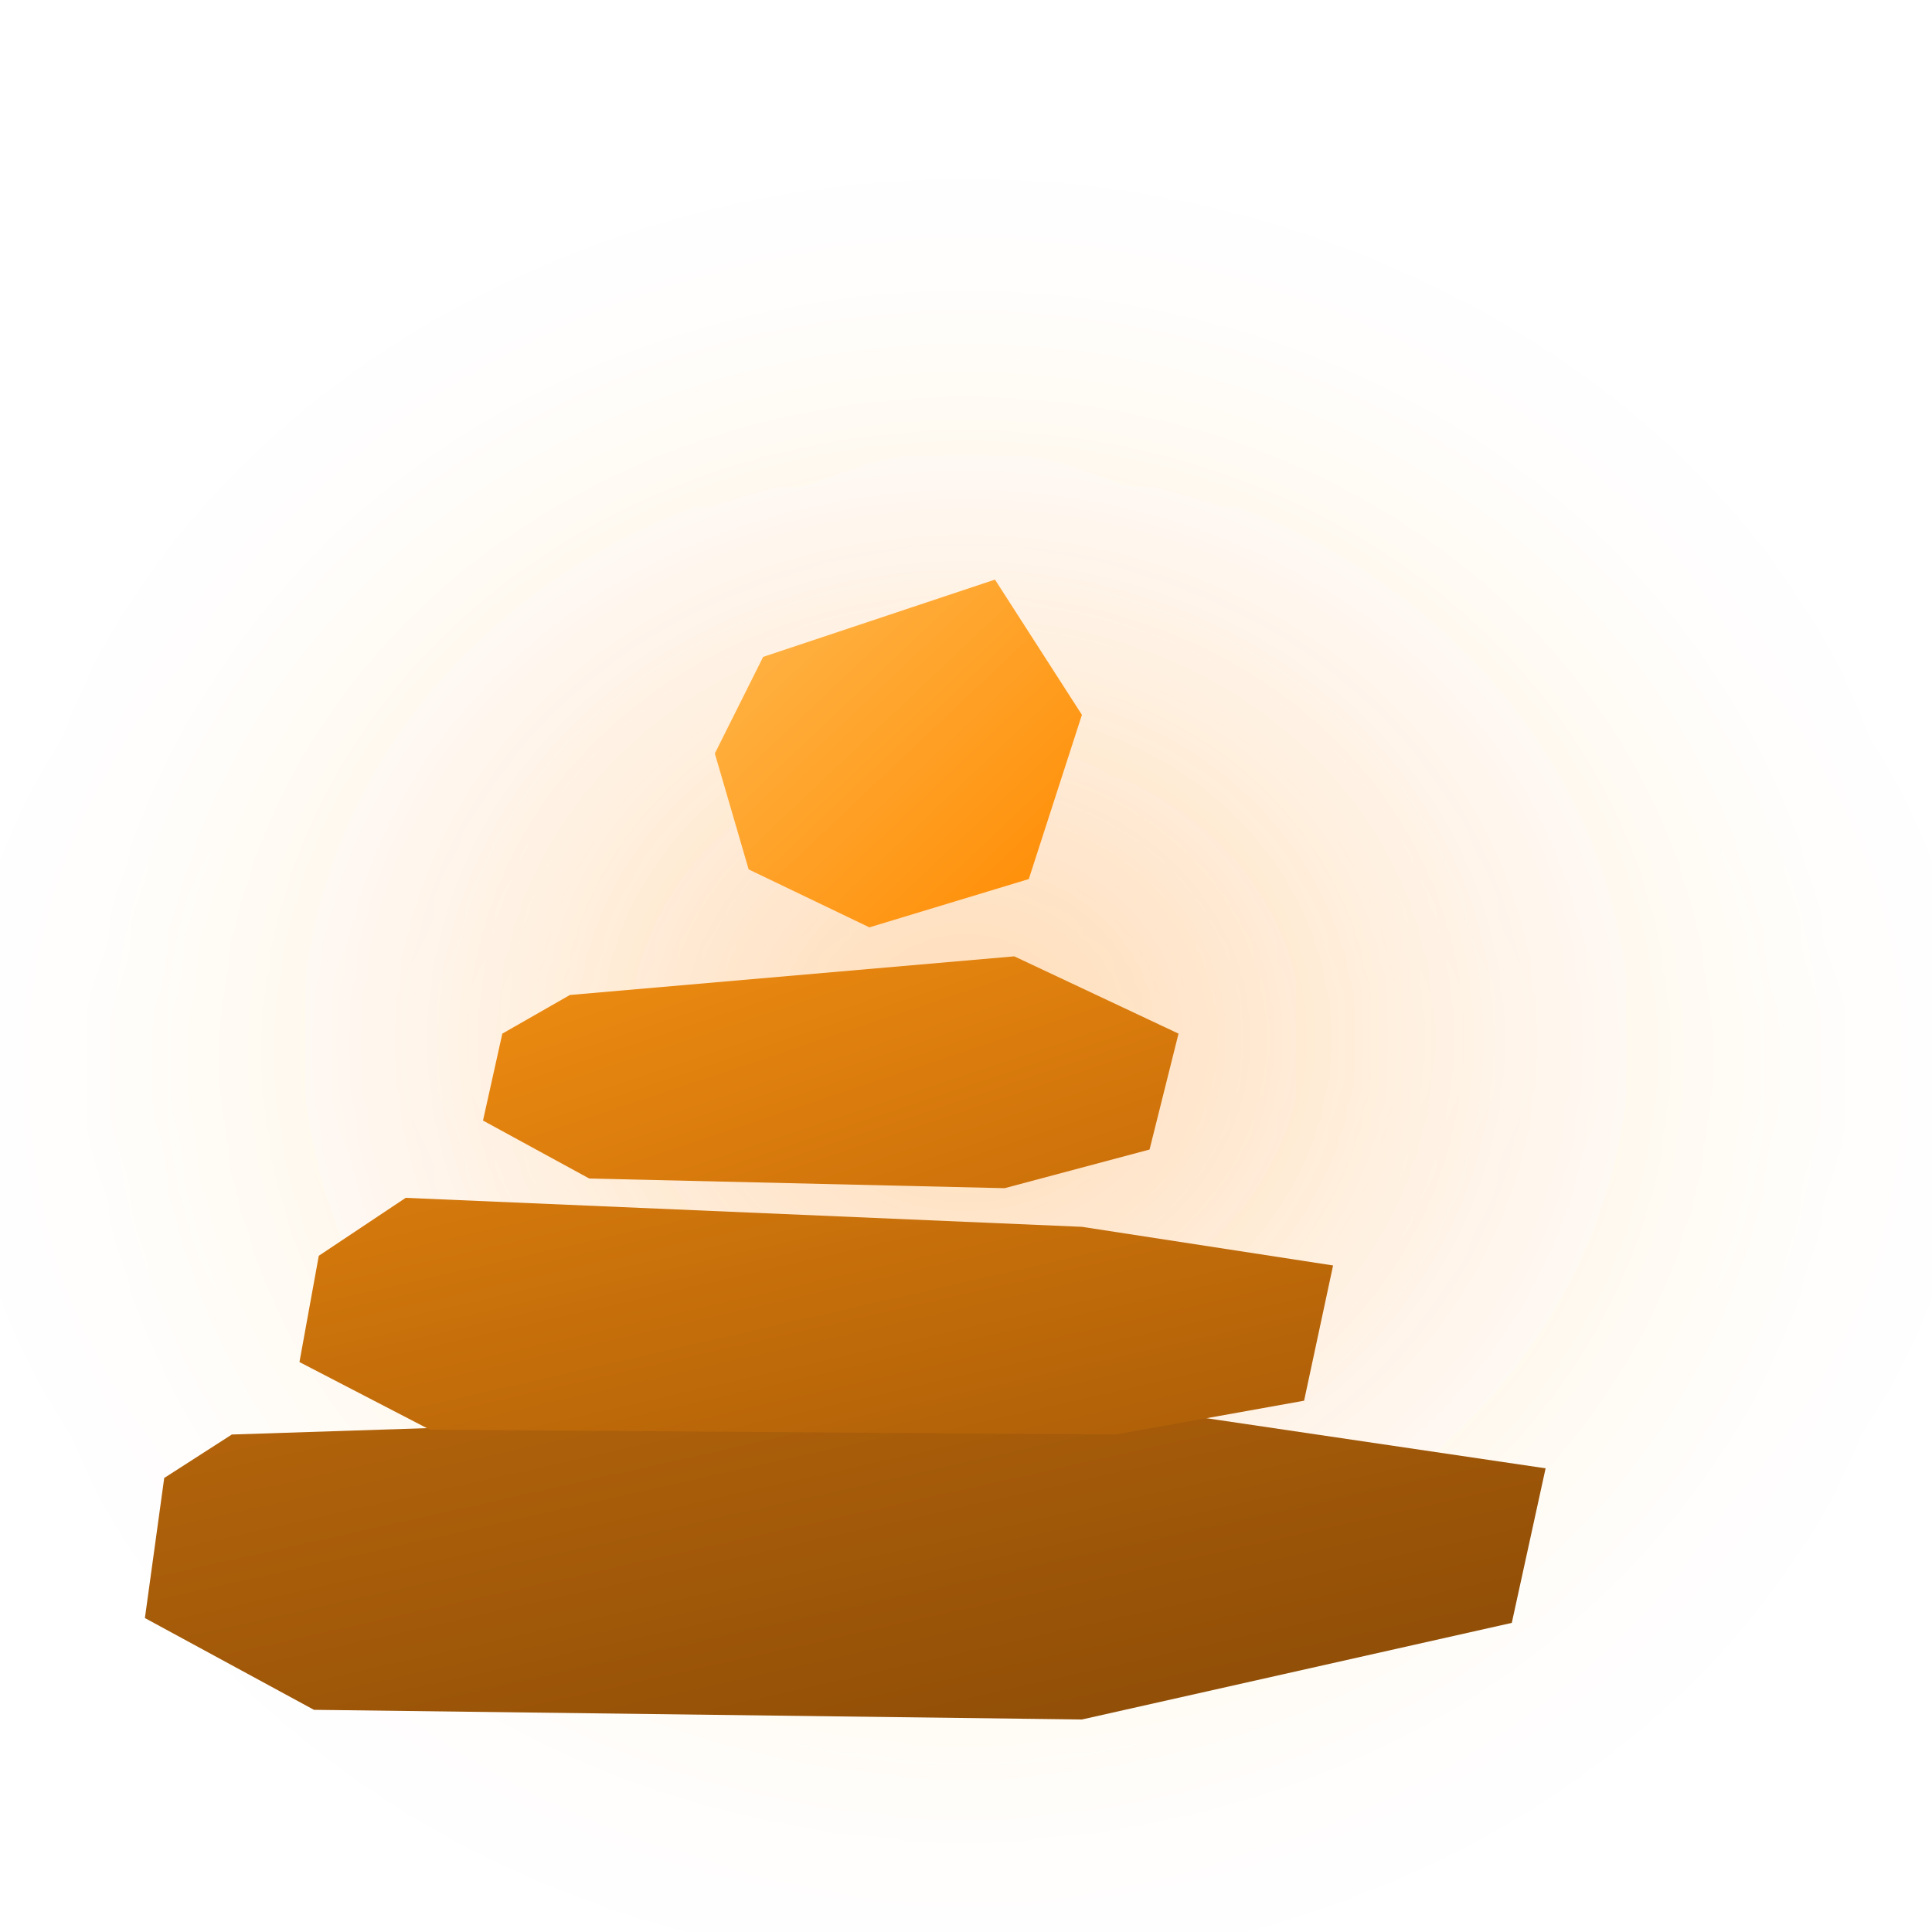
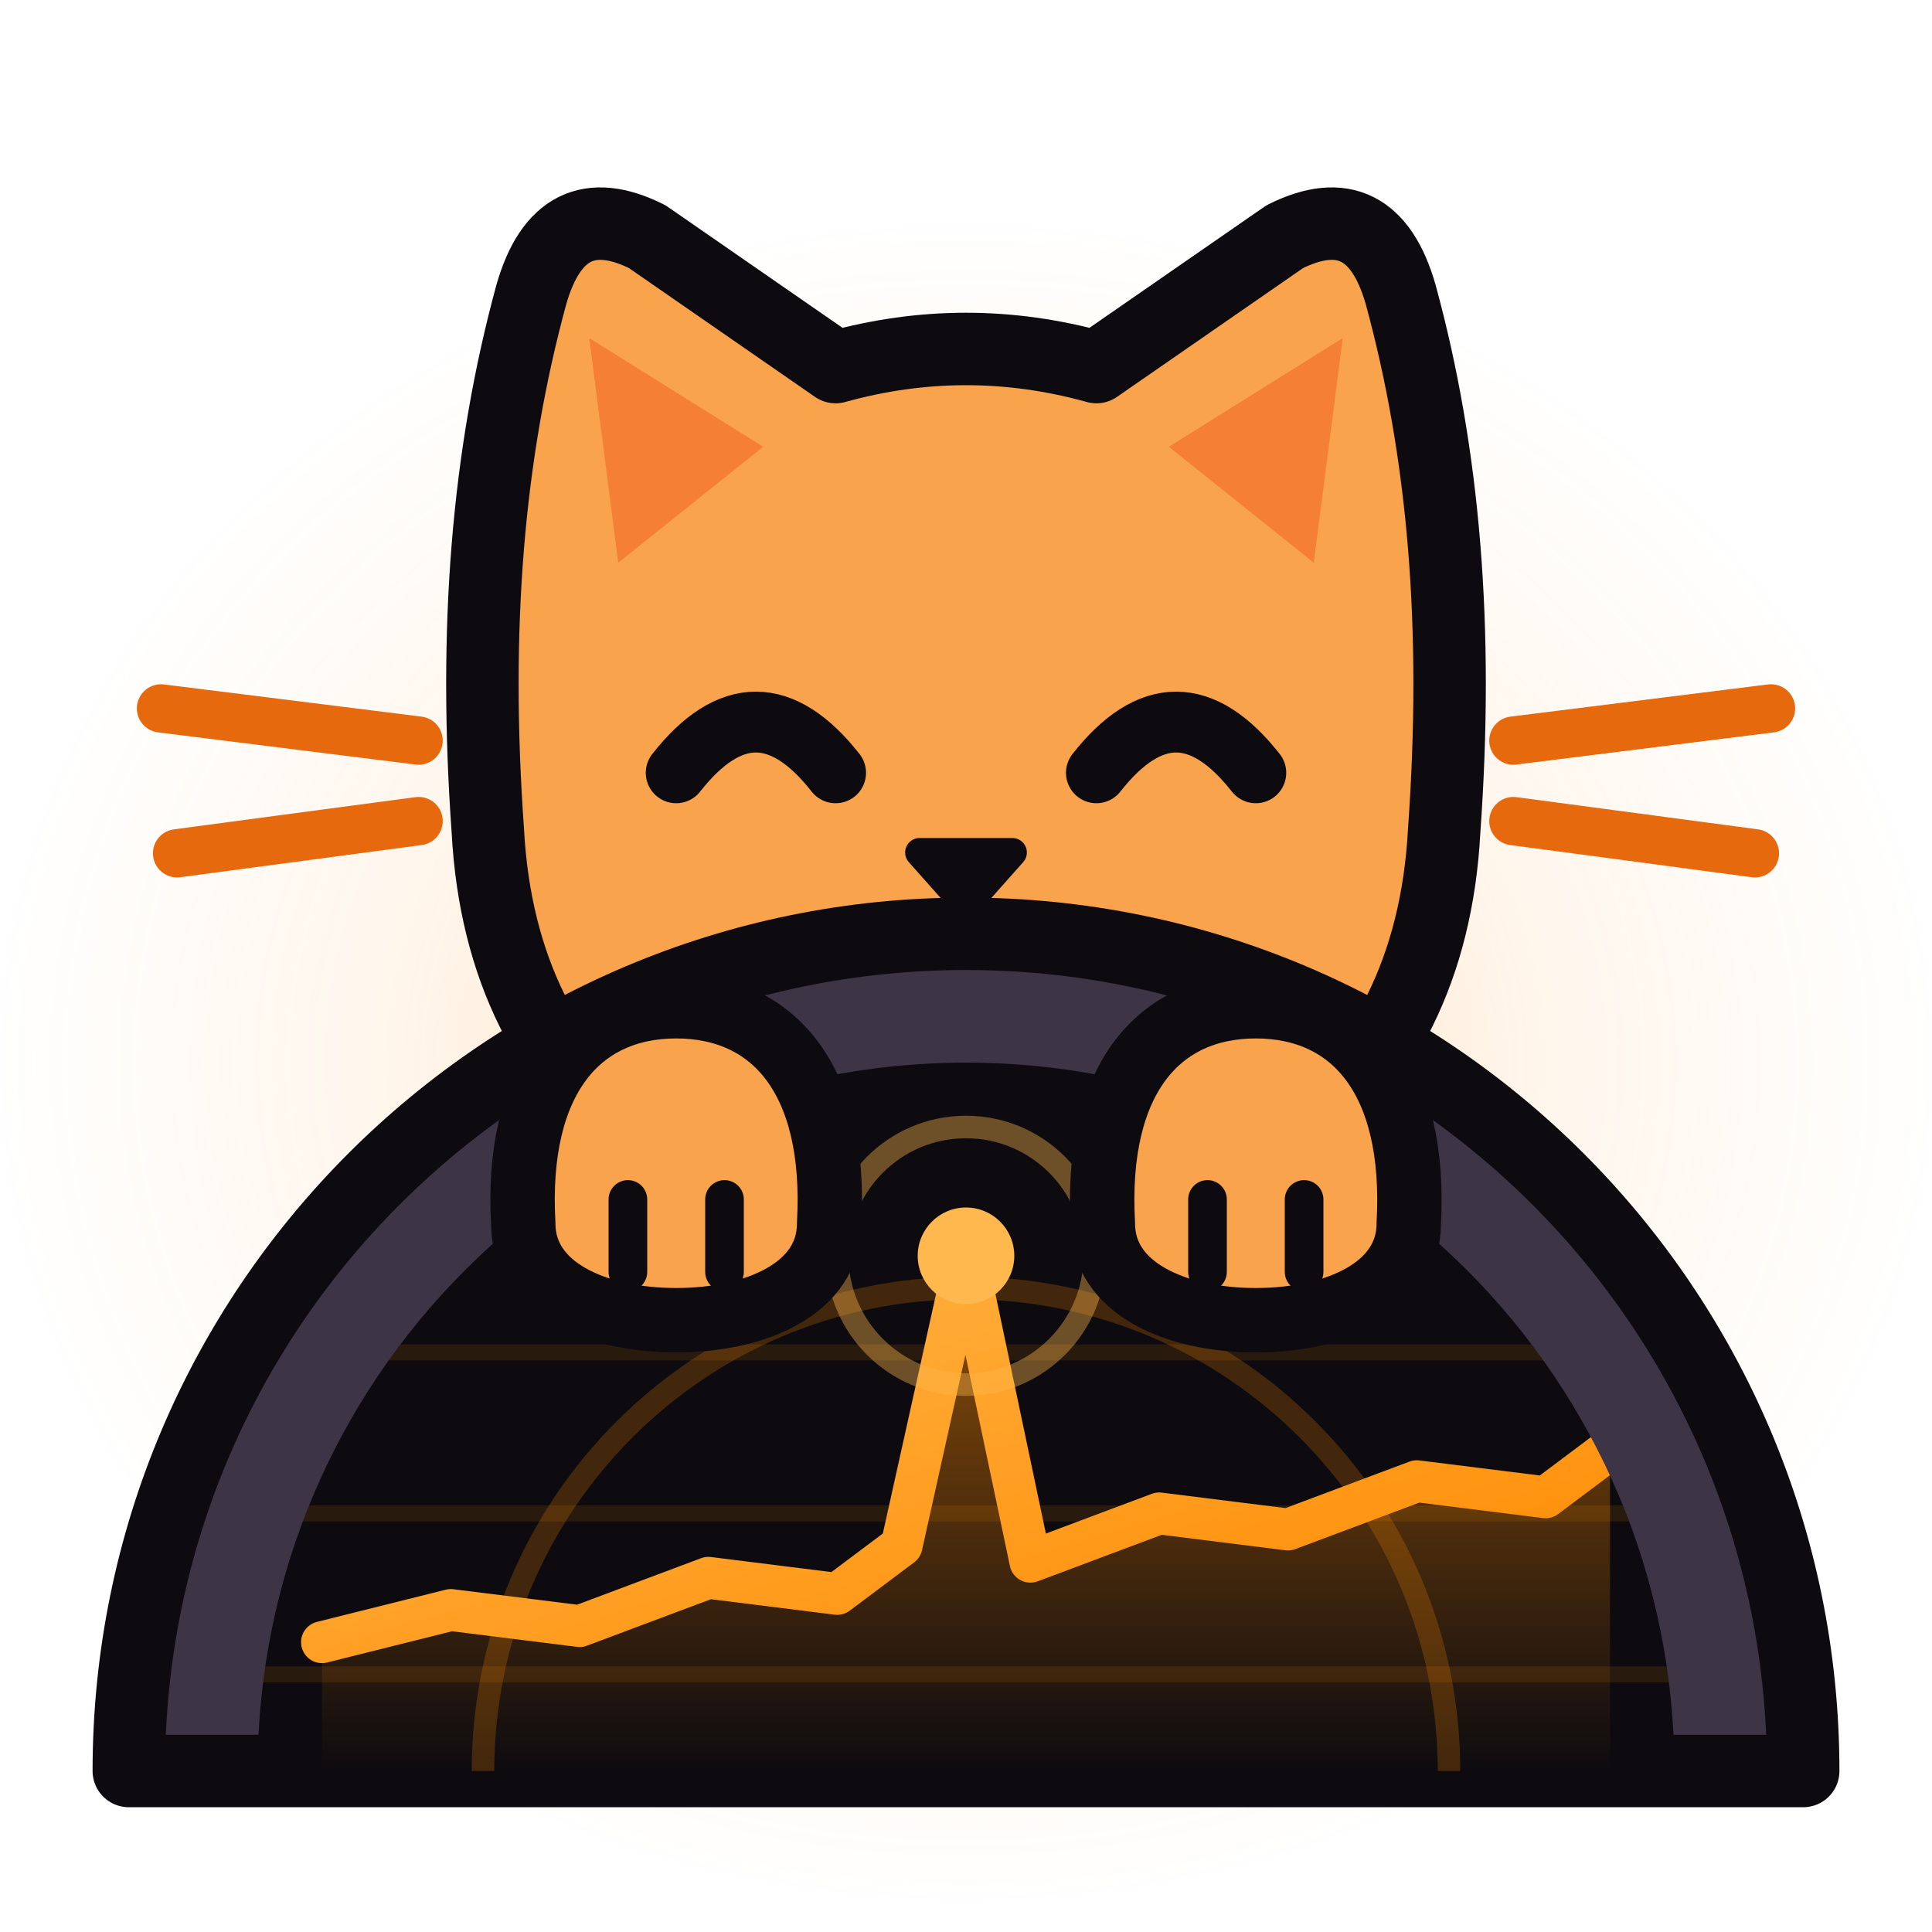
- <svg xmlns="http://www.w3.org/2000/svg" width="400" height="400" viewBox="0 0 400 400">
+ <svg xmlns="http://www.w3.org/2000/svg" viewBox="4 14 120 120" width="400" height="400" role="img" aria-label="cairnobs">
  <defs>
-     <linearGradient id="s1" x1="0" y1="0" x2="1" y2="1">
-       <stop offset="0" stop-color="#B5650B" />
-       <stop offset="1" stop-color="#8A4A06" />
-     </linearGradient>
-     <linearGradient id="s2" x1="0" y1="0" x2="1" y2="1">
-       <stop offset="0" stop-color="#D67A0C" />
-       <stop offset="1" stop-color="#AD5E08" />
-     </linearGradient>
-     <linearGradient id="s3" x1="0" y1="0" x2="1" y2="1">
-       <stop offset="0" stop-color="#F08E12" />
-       <stop offset="1" stop-color="#C96E09" />
-     </linearGradient>
-     <linearGradient id="s4" x1="0" y1="0" x2="1" y2="1">
+     <linearGradient id="cgem" x1="0" y1="0" x2="1" y2="1">
      <stop offset="0" stop-color="#FFB84D" />
      <stop offset="1" stop-color="#FF8A00" />
    </linearGradient>
-     <radialGradient id="glow" cx="0.5" cy="0.45" r="0.55">
-       <stop offset="0" stop-color="#FF9A2E" stop-opacity="0.4" />
-       <stop offset="0.55" stop-color="#FF9A2E" stop-opacity="0.12" />
+     <linearGradient id="cgemv" x1="0" y1="0" x2="0" y2="1">
+       <stop offset="0" stop-color="#FF8A00" stop-opacity=".55" />
+       <stop offset="1" stop-color="#FF8A00" stop-opacity="0" />
+     </linearGradient>
+     <radialGradient id="cgglow" cx="0.5" cy="0.5" r="0.5">
+       <stop offset="0" stop-color="#FF9A2E" stop-opacity="0.34" />
+       <stop offset="0.6" stop-color="#FF9A2E" stop-opacity="0.09" />
      <stop offset="1" stop-color="#FF9A2E" stop-opacity="0" />
    </radialGradient>
-     <filter id="blur" x="-50%" y="-50%" width="200%" height="200%">
-       <feGaussianBlur stdDeviation="26" />
-     </filter>
+     <clipPath id="cgscr">
+       <path d="M20 124 A44 44 0 0 1 108 124 Z" />
+     </clipPath>
  </defs>
-   <ellipse cx="200" cy="230" rx="170" ry="150" fill="url(#glow)" filter="url(#blur)" />
-   <polygon points="48,297 232,291 320,304 313,336 224,356 65,354 30,335 34,306" fill="url(#s1)" />
-   <polygon points="84,248 224,254 276,262 270,290 231,297 89,296 62,282 66,260" fill="url(#s2)" />
-   <polygon points="118,206 210,198 244,214 238,238 208,246 122,244 100,232 104,214" fill="url(#s3)" />
-   <polygon points="158,136 206,120 224,148 213,182 180,192 155,180 148,156" fill="url(#s4)" />
+   <ellipse cx="64" cy="80" rx="60" ry="52" fill="url(#cgglow)" />
+   <g stroke="#0D0B10" stroke-linecap="round" stroke-linejoin="round">
+     <path d="M14 58 L30 60 M15 67 L30 65 M114 58 L98 60 M113 67 L98 65" stroke="#E6690E" stroke-width="3" fill="none" />
+     <g transform="translate(64 62) scale(0.9) translate(-64 -60)">
+       <path d="M31 64 C30 50 31 38 34 27 Q36 20 42 23 L55 32 Q64 29.5 73 32 L86 23 Q92 20 94 27 C97 38 98 50 97 64 C96 83 82 92 64 92 C46 92 32 83 31 64 Z" fill="#F9A34C" stroke-width="5.00" />
+       <path d="M38 30 L50 37.5 L40 45.5 Z M90 30 L78 37.5 L88 45.5 Z" fill="#F47F35" stroke="none" />
+       <path d="M44 60 Q49.5 53 55 60 M73 60 Q78.5 53 84 60" stroke-width="4.20" fill="none" />
+       <path d="M60.8 65.5 h6.4 l-3.2 3.6 z" fill="#0D0B10" stroke-width="2" />
+       <path d="M56 71.5 Q60 76.5 64 71.5 Q68 76.5 72 71.5" stroke-width="3.5" fill="none" />
+     </g>
+   </g>
+   <path d="M12 124 A52 52 0 0 1 116 124 Z" fill="#3D3546" stroke="#0D0B10" stroke-width="4.50" stroke-linejoin="round" />
+   <path d="M20 124 A44 44 0 0 1 108 124 Z" fill="#0D0B10" />
+   <g clip-path="url(#cgscr)">
+     <path d="M34 124 A30 30 0 0 1 94 124" stroke="#FF8A00" stroke-opacity=".22" stroke-width="1.4" fill="none" />
+     <path d="M20 118 H108 M20 108 H108 M20 98 H108" stroke="#FF8A00" stroke-opacity=".12" stroke-width="1" />
+     <path d="M24 116 L32 114 L40 115 L48 112 L56 113 L60 110 L64 92 L68 111 L76 108 L84 109 L92 106 L100 107 L104 104 V124 H24 Z" fill="url(#cgemv)" />
+     <path d="M24 116 L32 114 L40 115 L48 112 L56 113 L60 110 L64 92 L68 111 L76 108 L84 109 L92 106 L100 107 L104 104" stroke="url(#cgem)" stroke-width="2.6" stroke-linejoin="round" stroke-linecap="round" fill="none" />
+     <circle cx="64" cy="92" r="8" fill="none" stroke="#FFB84D" stroke-opacity=".4" stroke-width="1.4" />
+   </g>
+   <circle cx="64" cy="92" r="3" fill="#FFB84D" />
+   <g stroke="#0D0B10" stroke-linecap="round" stroke-linejoin="round">
+     <path d="M36.5 90 C36 81 40 76.5 46 76.5 C52 76.5 56 81 55.5 90 C55.5 94 51 96 46 96 C41 96 36.5 94 36.5 90 Z" fill="#F9A34C" stroke-width="4.00" />
+     <path d="M91.5 90 C92 81 88 76.5 82 76.5 C76 76.5 72 81 72.5 90 C72.5 94 77 96 82 96 C87 96 91.5 94 91.5 90 Z" fill="#F9A34C" stroke-width="4.00" />
+     <path d="M43 88.5 V93 M49 88.5 V93 M79 88.5 V93 M85 88.5 V93" stroke-width="2.4" fill="none" />
+   </g>
</svg>
